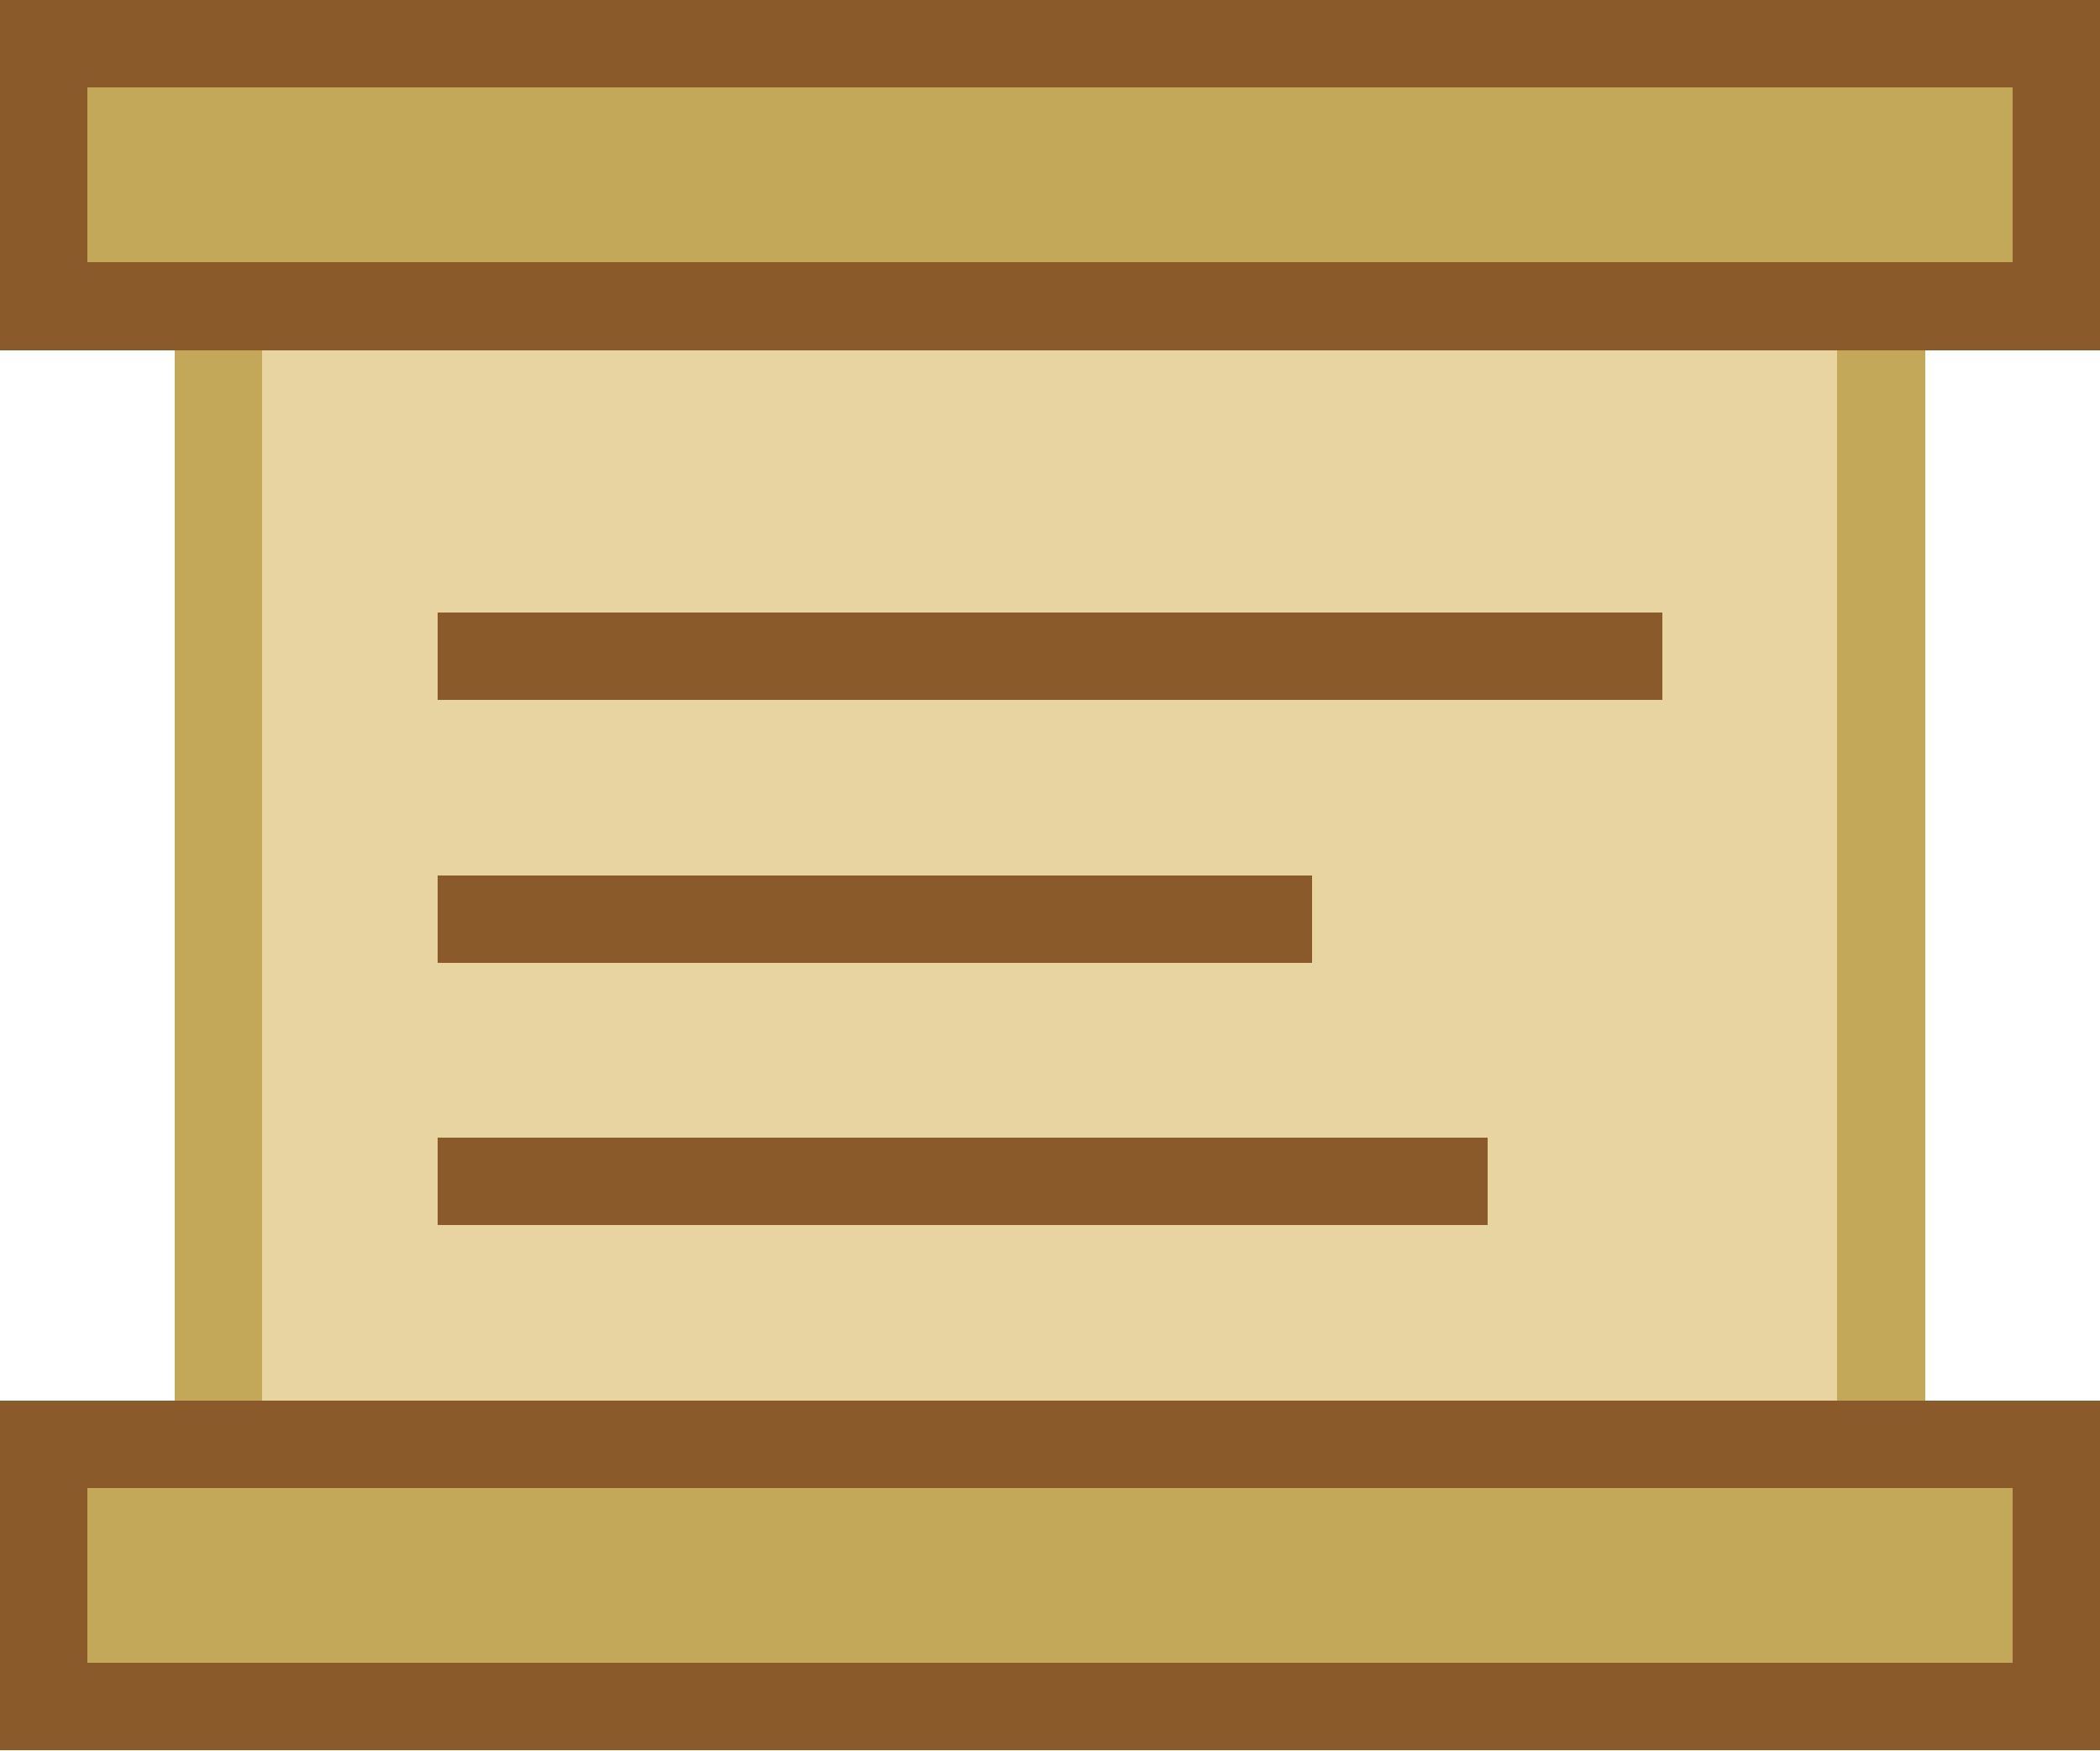
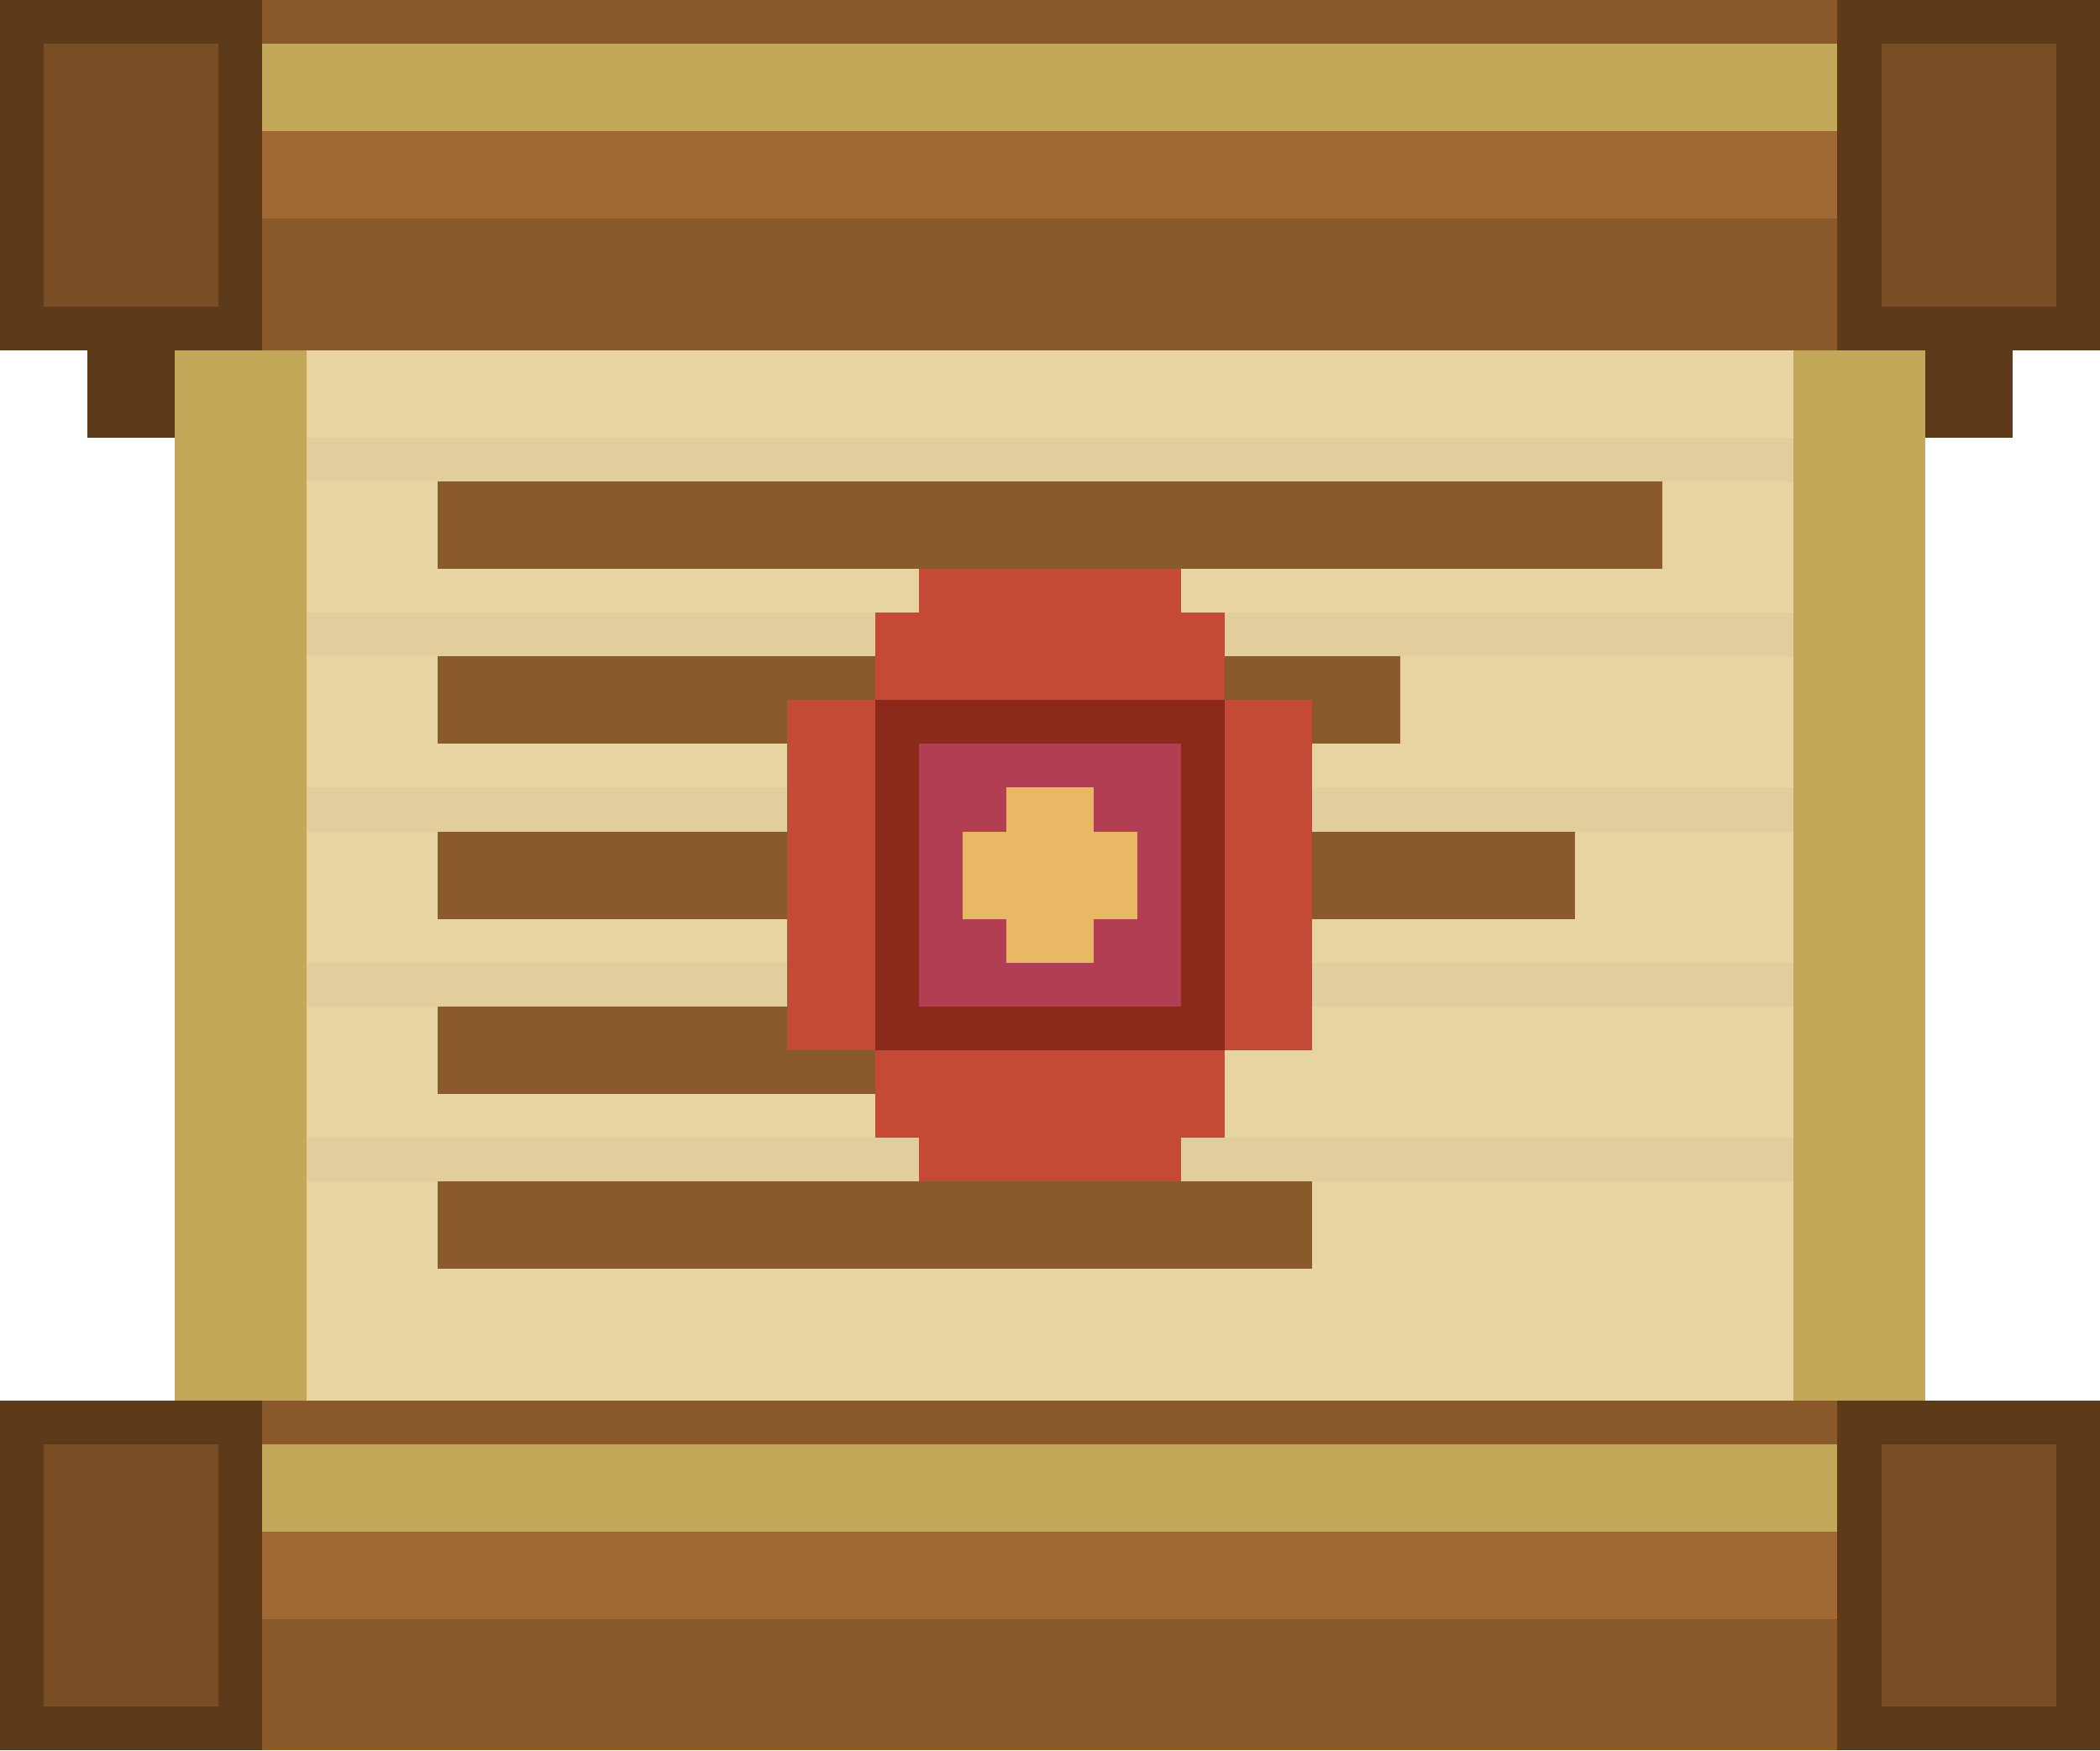
- <svg xmlns="http://www.w3.org/2000/svg" viewBox="0 0 24 20" shape-rendering="crispEdges">
-   <rect x="0" y="0" width="24" height="4" fill="#8b5a2b" />
-   <rect x="1" y="1" width="22" height="2" fill="#c4a85a" />
-   <rect x="2" y="4" width="20" height="12" fill="#e8d4a0" />
-   <rect x="2" y="4" width="1" height="12" fill="#c4a85a" />
-   <rect x="21" y="4" width="1" height="12" fill="#c4a85a" />
-   <rect x="5" y="7" width="14" height="1" fill="#8b5a2b" />
-   <rect x="5" y="10" width="10" height="1" fill="#8b5a2b" />
-   <rect x="5" y="13" width="12" height="1" fill="#8b5a2b" />
-   <rect x="0" y="16" width="24" height="4" fill="#8b5a2b" />
-   <rect x="1" y="17" width="22" height="2" fill="#c4a85a" />
+ <svg xmlns="http://www.w3.org/2000/svg" viewBox="0 0 48 40" shape-rendering="crispEdges">
+   <rect x="2" y="2" width="44" height="8" fill="#5c3a1a" />
+   <rect x="0" y="0" width="48" height="8" fill="#8b5a2b" />
+   <rect x="2" y="1" width="44" height="2" fill="#c4a85a" />
+   <rect x="2" y="3" width="44" height="2" fill="#a06835" />
+   <rect x="0" y="0" width="6" height="8" fill="#5c3a1a" />
+   <rect x="1" y="1" width="4" height="6" fill="#7a4e24" />
+   <rect x="42" y="0" width="6" height="8" fill="#5c3a1a" />
+   <rect x="43" y="1" width="4" height="6" fill="#7a4e24" />
+   <rect x="4" y="8" width="40" height="24" fill="#e8d4a0" />
+   <rect x="4" y="8" width="3" height="24" fill="#c4a85a" />
+   <rect x="41" y="8" width="3" height="24" fill="#c4a85a" />
+   <rect x="7" y="10" width="34" height="1" fill="#dcc898" opacity="0.5" />
+   <rect x="7" y="14" width="34" height="1" fill="#dcc898" opacity="0.5" />
+   <rect x="7" y="18" width="34" height="1" fill="#dcc898" opacity="0.5" />
+   <rect x="7" y="22" width="34" height="1" fill="#dcc898" opacity="0.5" />
+   <rect x="7" y="26" width="34" height="1" fill="#dcc898" opacity="0.5" />
+   <rect x="10" y="11" width="28" height="2" fill="#8b5a2b" />
+   <rect x="10" y="15" width="22" height="2" fill="#8b5a2b" />
+   <rect x="10" y="19" width="26" height="2" fill="#8b5a2b" />
+   <rect x="10" y="23" width="18" height="2" fill="#8b5a2b" />
+   <rect x="10" y="27" width="20" height="2" fill="#8b5a2b" />
+   <rect x="20" y="14" width="8" height="12" fill="#c44a36" />
+   <rect x="18" y="16" width="12" height="8" fill="#c44a36" />
+   <rect x="21" y="13" width="6" height="14" fill="#c44a36" />
+   <rect x="20" y="16" width="8" height="8" fill="#8b2a1a" />
+   <rect x="21" y="17" width="6" height="6" fill="#b13e53" />
+   <rect x="23" y="18" width="2" height="4" fill="#e8b864" />
+   <rect x="22" y="19" width="4" height="2" fill="#e8b864" />
+   <rect x="2" y="32" width="44" height="8" fill="#5c3a1a" />
+   <rect x="0" y="32" width="48" height="8" fill="#8b5a2b" />
+   <rect x="2" y="33" width="44" height="2" fill="#c4a85a" />
+   <rect x="2" y="35" width="44" height="2" fill="#a06835" />
+   <rect x="0" y="32" width="6" height="8" fill="#5c3a1a" />
+   <rect x="1" y="33" width="4" height="6" fill="#7a4e24" />
+   <rect x="42" y="32" width="6" height="8" fill="#5c3a1a" />
+   <rect x="43" y="33" width="4" height="6" fill="#7a4e24" />
</svg>
